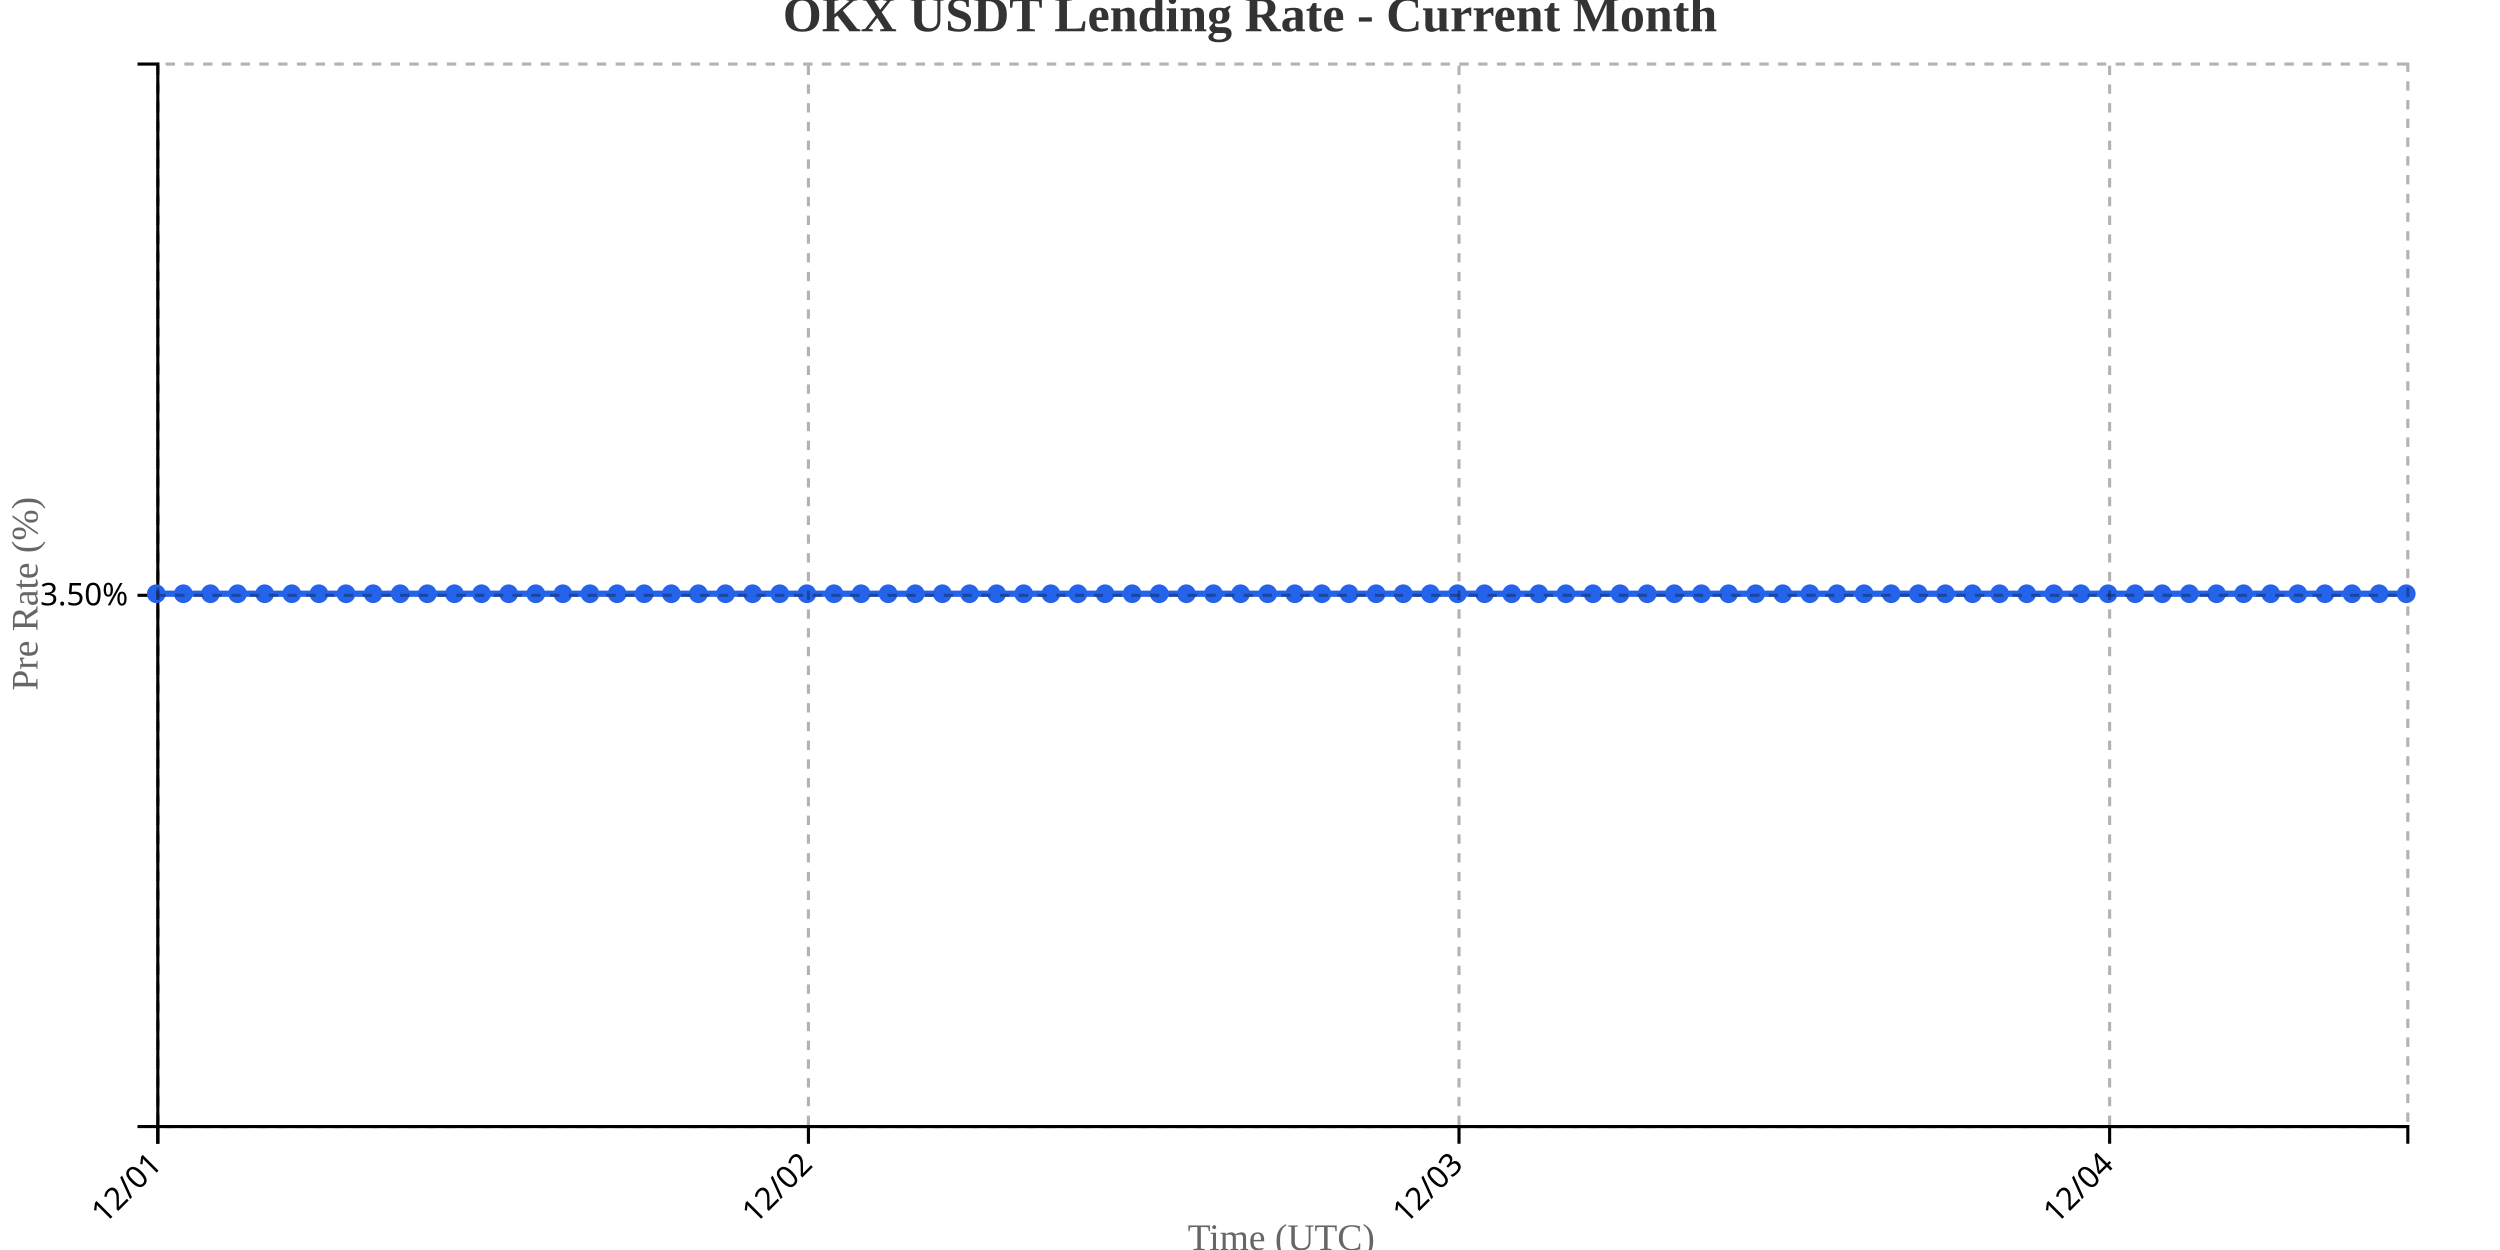
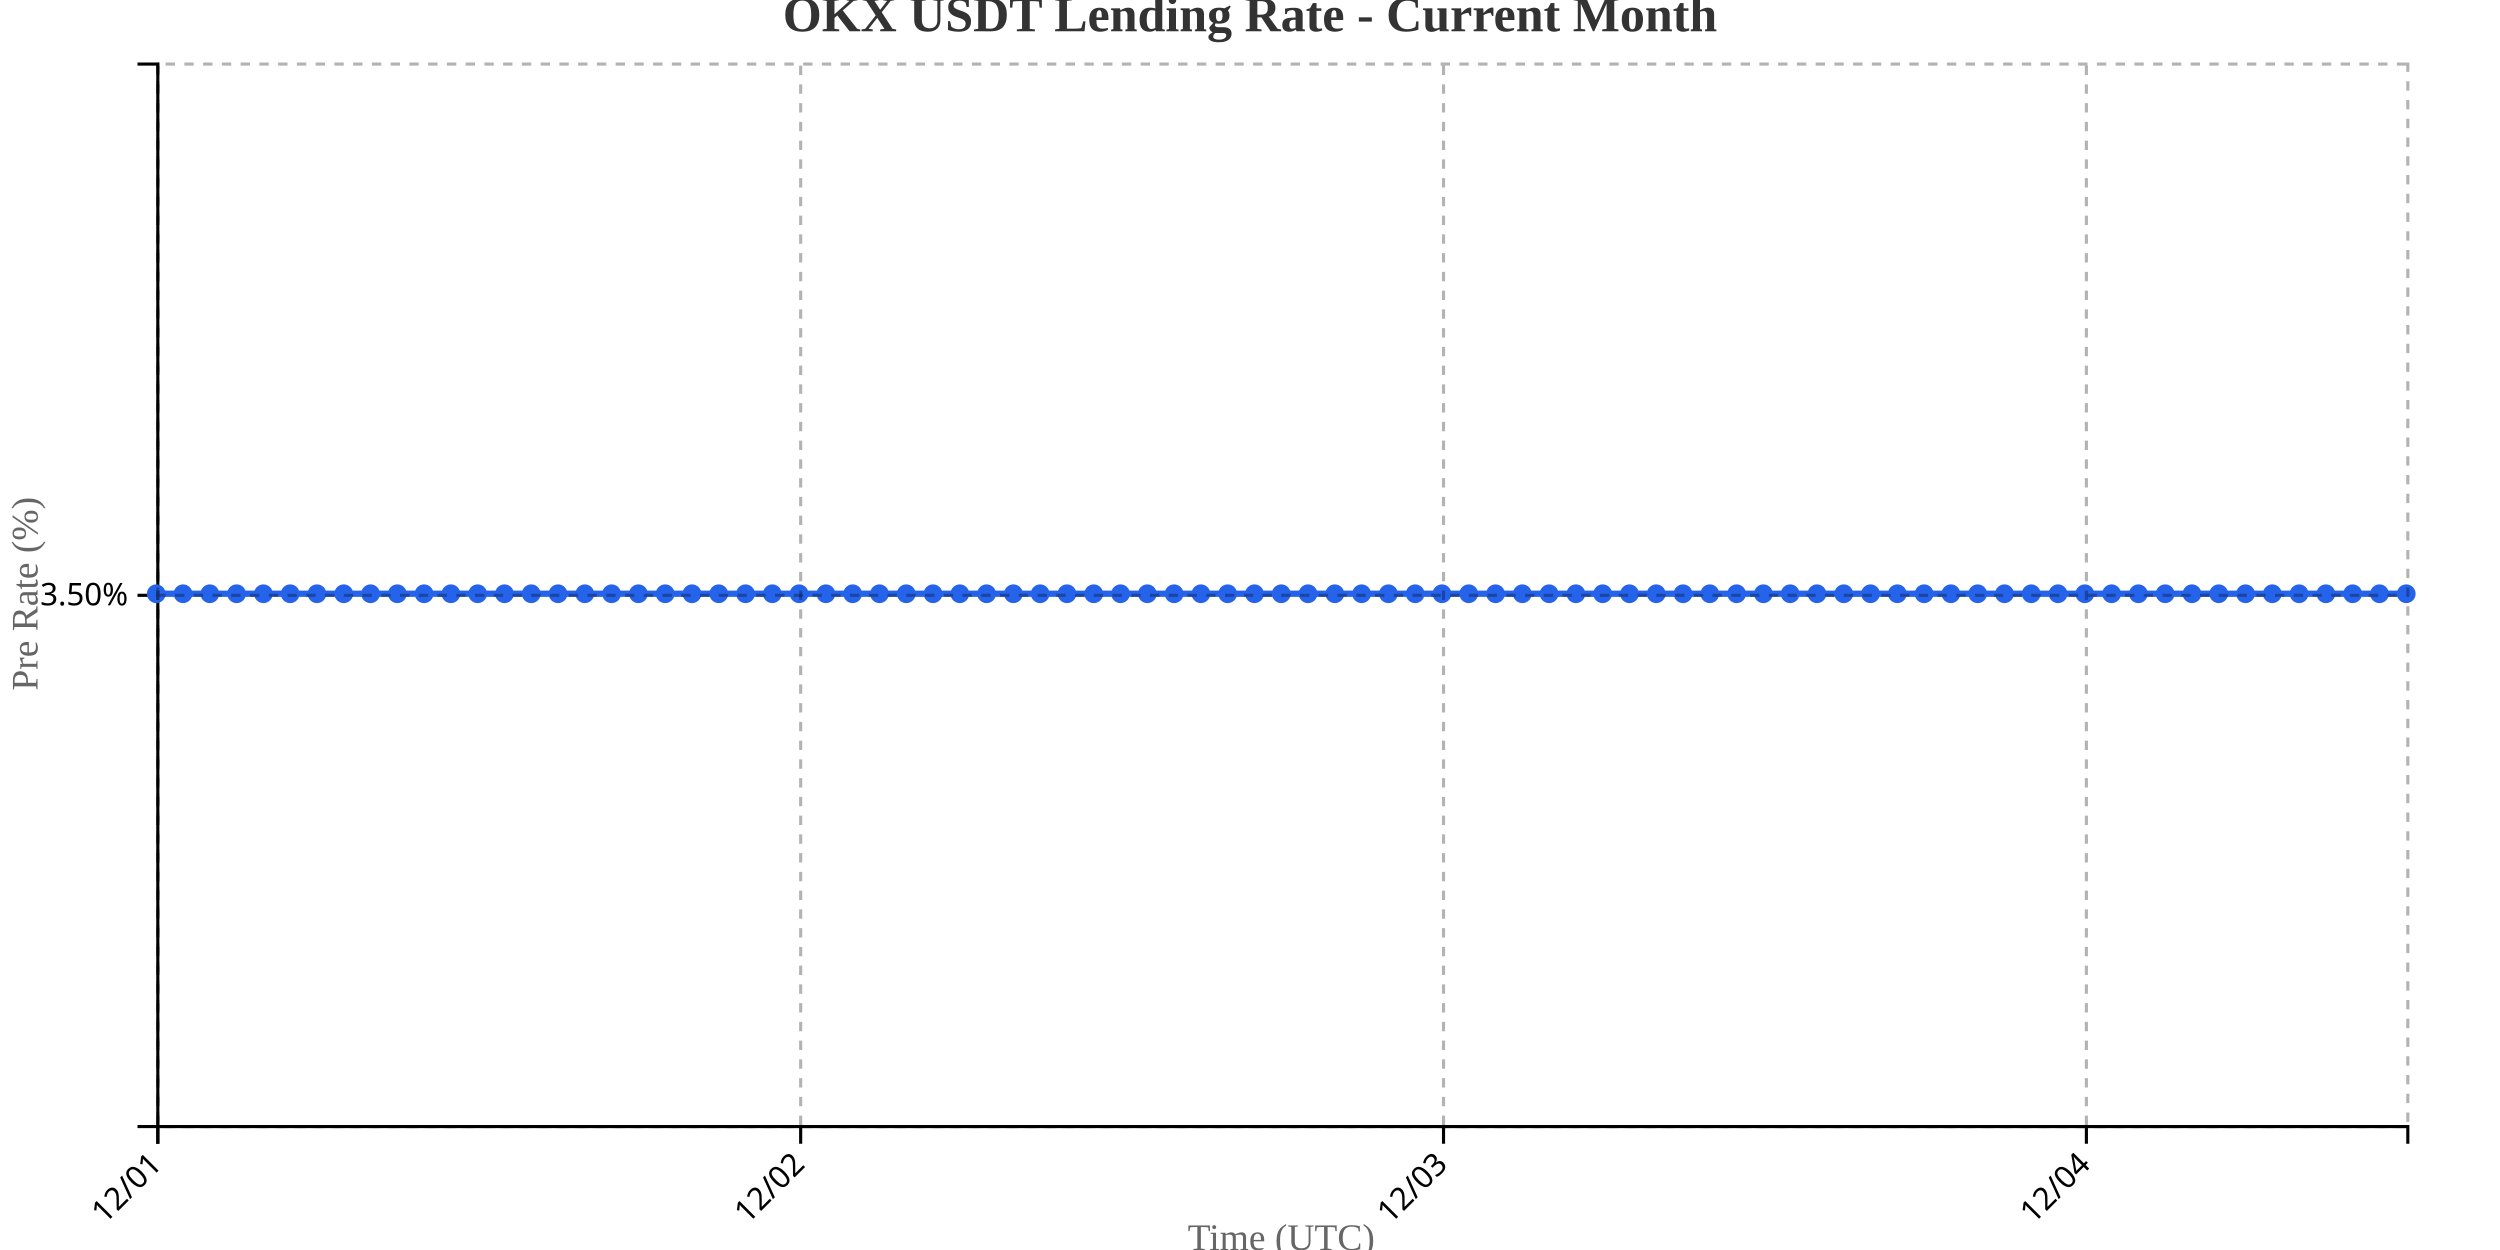
<svg xmlns="http://www.w3.org/2000/svg" width="800" height="400">
  <g transform="translate(50,20)">
    <g transform="translate(0,340)" fill="none" font-size="10" font-family="sans-serif" text-anchor="middle">
      <path class="domain" stroke="currentColor" d="M0.5,6V0.5H720.5V6" />
      <g class="tick" opacity="1" transform="translate(0.5,0)">
        <line stroke="currentColor" y2="6" />
        <text fill="currentColor" y="9" dy=".15em" style="text-anchor: end;" dx="-.8em" transform="rotate(-45)">12/01</text>
      </g>
-       <g class="tick" opacity="1" transform="translate(208.6928,0)">
+       <g class="tick" opacity="1" transform="translate(206.2143,0)">
        <line stroke="currentColor" y2="6" />
        <text fill="currentColor" y="9" dy=".15em" style="text-anchor: end;" dx="-.8em" transform="rotate(-45)">12/02</text>
      </g>
-       <g class="tick" opacity="1" transform="translate(416.8855,0)">
+       <g class="tick" opacity="1" transform="translate(411.9286,0)">
        <line stroke="currentColor" y2="6" />
        <text fill="currentColor" y="9" dy=".15em" style="text-anchor: end;" dx="-.8em" transform="rotate(-45)">12/03</text>
      </g>
-       <g class="tick" opacity="1" transform="translate(625.0783,0)">
+       <g class="tick" opacity="1" transform="translate(617.6429,0)">
        <line stroke="currentColor" y2="6" />
        <text fill="currentColor" y="9" dy=".15em" style="text-anchor: end;" dx="-.8em" transform="rotate(-45)">12/04</text>
      </g>
    </g>
    <g fill="none" font-size="10" font-family="sans-serif" text-anchor="end">
      <path class="domain" stroke="currentColor" d="M-6,340.5H0.5V0.5H-6" />
      <g class="tick" opacity="1" transform="translate(0,170.5)">
        <line stroke="currentColor" x2="-6" />
        <text fill="currentColor" x="-9" dy="0.32em">3.50%</text>
      </g>
    </g>
    <text transform="rotate(-90)" y="-50" x="-170" dy="1em" style="text-anchor: middle; font-size: 12px; fill: #666;">Pre Rate (%)</text>
    <text transform="translate(360, 380)" style="text-anchor: middle; font-size: 12px; fill: #666;">Time (UTC)</text>
-     <path fill="none" stroke="#2563eb" stroke-width="2" d="M0,170C2.892,170,5.783,170,8.675,170C11.566,170,14.458,170,17.349,170C20.241,170,23.133,170,26.024,170C28.916,170,31.807,170,34.699,170C37.59,170,40.482,170,43.373,170C46.265,170,49.157,170,52.048,170C54.94,170,57.831,170,60.723,170C63.614,170,66.506,170,69.398,170C72.289,170,75.181,170,78.072,170C80.964,170,83.855,170,86.747,170C89.639,170,92.53,170,95.422,170C98.313,170,101.205,170,104.096,170C106.988,170,109.88,170,112.771,170C115.663,170,118.554,170,121.446,170C124.337,170,127.229,170,130.12,170C133.012,170,135.904,170,138.795,170C141.687,170,144.578,170,147.47,170C150.361,170,153.253,170,156.145,170C159.036,170,161.928,170,164.819,170C167.711,170,170.602,170,173.494,170C176.386,170,179.277,170,182.169,170C185.06,170,187.952,170,190.843,170C193.735,170,196.627,170,199.518,170C202.41,170,205.301,170,208.193,170C211.084,170,213.976,170,216.867,170C219.759,170,222.651,170,225.542,170C228.434,170,231.325,170,234.217,170C237.108,170,240,170,242.892,170C245.783,170,248.675,170,251.566,170C254.458,170,257.349,170,260.241,170C263.133,170,266.024,170,268.916,170C271.807,170,274.699,170,277.59,170C280.482,170,283.373,170,286.265,170C289.157,170,292.048,170,294.94,170C297.831,170,300.723,170,303.614,170C306.506,170,309.398,170,312.289,170C315.181,170,318.072,170,320.964,170C323.855,170,326.747,170,329.639,170C332.53,170,335.422,170,338.313,170C341.205,170,344.096,170,346.988,170C349.88,170,352.771,170,355.663,170C358.554,170,361.446,170,364.337,170C367.229,170,370.12,170,373.012,170C375.904,170,378.795,170,381.687,170C384.578,170,387.47,170,390.361,170C393.253,170,396.145,170,399.036,170C401.928,170,404.819,170,407.711,170C410.602,170,413.494,170,416.386,170C419.277,170,422.169,170,425.06,170C427.952,170,430.843,170,433.735,170C436.627,170,439.518,170,442.41,170C445.301,170,448.193,170,451.084,170C453.976,170,456.867,170,459.759,170C462.651,170,465.542,170,468.434,170C471.325,170,474.217,170,477.108,170C480,170,482.892,170,485.783,170C488.675,170,491.566,170,494.458,170C497.349,170,500.241,170,503.133,170C506.024,170,508.916,170,511.807,170C514.699,170,517.59,170,520.482,170C523.373,170,526.265,170,529.157,170C532.048,170,534.94,170,537.831,170C540.723,170,543.614,170,546.506,170C549.398,170,552.289,170,555.181,170C558.072,170,560.964,170,563.855,170C566.747,170,569.639,170,572.53,170C575.422,170,578.313,170,581.205,170C584.096,170,586.988,170,589.88,170C592.771,170,595.663,170,598.554,170C601.446,170,604.337,170,607.229,170C610.12,170,613.012,170,615.904,170C618.795,170,621.687,170,624.578,170C627.47,170,630.361,170,633.253,170C636.145,170,639.036,170,641.928,170C644.819,170,647.711,170,650.602,170C653.494,170,656.386,170,659.277,170C662.169,170,665.06,170,667.952,170C670.843,170,673.735,170,676.627,170C679.518,170,682.41,170,685.301,170C688.193,170,691.084,170,693.976,170C696.867,170,699.759,170,702.651,170C705.542,170,708.434,170,711.325,170C714.217,170,717.108,170,720,170" />
+     <path fill="none" stroke="#2563eb" stroke-width="2" d="M0,170C2.857,170,5.714,170,8.571,170C11.429,170,14.286,170,17.143,170C20,170,22.857,170,25.714,170C28.571,170,31.429,170,34.286,170C37.143,170,40,170,42.857,170C45.714,170,48.571,170,51.429,170C54.286,170,57.143,170,60,170C62.857,170,65.714,170,68.571,170C71.429,170,74.286,170,77.143,170C80,170,82.857,170,85.714,170C88.571,170,91.429,170,94.286,170C97.143,170,100,170,102.857,170C105.714,170,108.571,170,111.429,170C114.286,170,117.143,170,120,170C122.857,170,125.714,170,128.571,170C131.429,170,134.286,170,137.143,170C140,170,142.857,170,145.714,170C148.571,170,151.429,170,154.286,170C157.143,170,160,170,162.857,170C165.714,170,168.571,170,171.429,170C174.286,170,177.143,170,180,170C182.857,170,185.714,170,188.571,170C191.429,170,194.286,170,197.143,170C200,170,202.857,170,205.714,170C208.571,170,211.429,170,214.286,170C217.143,170,220,170,222.857,170C225.714,170,228.571,170,231.429,170C234.286,170,237.143,170,240,170C242.857,170,245.714,170,248.571,170C251.429,170,254.286,170,257.143,170C260,170,262.857,170,265.714,170C268.571,170,271.429,170,274.286,170C277.143,170,280,170,282.857,170C285.714,170,288.571,170,291.429,170C294.286,170,297.143,170,300,170C302.857,170,305.714,170,308.571,170C311.429,170,314.286,170,317.143,170C320,170,322.857,170,325.714,170C328.571,170,331.429,170,334.286,170C337.143,170,340,170,342.857,170C345.714,170,348.571,170,351.429,170C354.286,170,357.143,170,360,170C362.857,170,365.714,170,368.571,170C371.429,170,374.286,170,377.143,170C380,170,382.857,170,385.714,170C388.571,170,391.429,170,394.286,170C397.143,170,400,170,402.857,170C405.714,170,408.571,170,411.429,170C414.286,170,417.143,170,420,170C422.857,170,425.714,170,428.571,170C431.429,170,434.286,170,437.143,170C440,170,442.857,170,445.714,170C448.571,170,451.429,170,454.286,170C457.143,170,460,170,462.857,170C465.714,170,468.571,170,471.429,170C474.286,170,477.143,170,480,170C482.857,170,485.714,170,488.571,170C491.429,170,494.286,170,497.143,170C500,170,502.857,170,505.714,170C508.571,170,511.429,170,514.286,170C517.143,170,520,170,522.857,170C525.714,170,528.571,170,531.429,170C534.286,170,537.143,170,540,170C542.857,170,545.714,170,548.571,170C551.429,170,554.286,170,557.143,170C560,170,562.857,170,565.714,170C568.571,170,571.429,170,574.286,170C577.143,170,580,170,582.857,170C585.714,170,588.571,170,591.429,170C594.286,170,597.143,170,600,170C602.857,170,605.714,170,608.571,170C611.429,170,614.286,170,617.143,170C620,170,622.857,170,625.714,170C628.571,170,631.429,170,634.286,170C637.143,170,640,170,642.857,170C645.714,170,648.571,170,651.429,170C654.286,170,657.143,170,660,170C662.857,170,665.714,170,668.571,170C671.429,170,674.286,170,677.143,170C680,170,682.857,170,685.714,170C688.571,170,691.429,170,694.286,170C697.143,170,700,170,702.857,170C705.714,170,708.571,170,711.429,170C714.286,170,717.143,170,720,170" />
    <circle class="dot" cx="0" cy="170" r="3" fill="#2563eb" />
-     <circle class="dot" cx="8.675" cy="170" r="3" fill="#2563eb" />
-     <circle class="dot" cx="17.349" cy="170" r="3" fill="#2563eb" />
-     <circle class="dot" cx="26.024" cy="170" r="3" fill="#2563eb" />
-     <circle class="dot" cx="34.699" cy="170" r="3" fill="#2563eb" />
-     <circle class="dot" cx="43.373" cy="170" r="3" fill="#2563eb" />
-     <circle class="dot" cx="52.048" cy="170" r="3" fill="#2563eb" />
-     <circle class="dot" cx="60.723" cy="170" r="3" fill="#2563eb" />
-     <circle class="dot" cx="69.398" cy="170" r="3" fill="#2563eb" />
-     <circle class="dot" cx="78.072" cy="170" r="3" fill="#2563eb" />
-     <circle class="dot" cx="86.747" cy="170" r="3" fill="#2563eb" />
-     <circle class="dot" cx="95.422" cy="170" r="3" fill="#2563eb" />
-     <circle class="dot" cx="104.096" cy="170" r="3" fill="#2563eb" />
-     <circle class="dot" cx="112.771" cy="170" r="3" fill="#2563eb" />
-     <circle class="dot" cx="121.446" cy="170" r="3" fill="#2563eb" />
-     <circle class="dot" cx="130.12" cy="170" r="3" fill="#2563eb" />
-     <circle class="dot" cx="138.795" cy="170" r="3" fill="#2563eb" />
-     <circle class="dot" cx="147.47" cy="170" r="3" fill="#2563eb" />
-     <circle class="dot" cx="156.145" cy="170" r="3" fill="#2563eb" />
-     <circle class="dot" cx="164.819" cy="170" r="3" fill="#2563eb" />
-     <circle class="dot" cx="173.494" cy="170" r="3" fill="#2563eb" />
-     <circle class="dot" cx="182.169" cy="170" r="3" fill="#2563eb" />
-     <circle class="dot" cx="190.843" cy="170" r="3" fill="#2563eb" />
-     <circle class="dot" cx="199.518" cy="170" r="3" fill="#2563eb" />
-     <circle class="dot" cx="208.193" cy="170" r="3" fill="#2563eb" />
-     <circle class="dot" cx="216.867" cy="170" r="3" fill="#2563eb" />
-     <circle class="dot" cx="225.542" cy="170" r="3" fill="#2563eb" />
-     <circle class="dot" cx="234.217" cy="170" r="3" fill="#2563eb" />
-     <circle class="dot" cx="242.892" cy="170" r="3" fill="#2563eb" />
-     <circle class="dot" cx="251.566" cy="170" r="3" fill="#2563eb" />
-     <circle class="dot" cx="260.241" cy="170" r="3" fill="#2563eb" />
-     <circle class="dot" cx="268.916" cy="170" r="3" fill="#2563eb" />
-     <circle class="dot" cx="277.59" cy="170" r="3" fill="#2563eb" />
-     <circle class="dot" cx="286.265" cy="170" r="3" fill="#2563eb" />
-     <circle class="dot" cx="294.94" cy="170" r="3" fill="#2563eb" />
-     <circle class="dot" cx="303.614" cy="170" r="3" fill="#2563eb" />
-     <circle class="dot" cx="312.289" cy="170" r="3" fill="#2563eb" />
-     <circle class="dot" cx="320.964" cy="170" r="3" fill="#2563eb" />
-     <circle class="dot" cx="329.639" cy="170" r="3" fill="#2563eb" />
-     <circle class="dot" cx="338.313" cy="170" r="3" fill="#2563eb" />
-     <circle class="dot" cx="346.988" cy="170" r="3" fill="#2563eb" />
-     <circle class="dot" cx="355.663" cy="170" r="3" fill="#2563eb" />
-     <circle class="dot" cx="364.337" cy="170" r="3" fill="#2563eb" />
-     <circle class="dot" cx="373.012" cy="170" r="3" fill="#2563eb" />
-     <circle class="dot" cx="381.687" cy="170" r="3" fill="#2563eb" />
-     <circle class="dot" cx="390.361" cy="170" r="3" fill="#2563eb" />
-     <circle class="dot" cx="399.036" cy="170" r="3" fill="#2563eb" />
-     <circle class="dot" cx="407.711" cy="170" r="3" fill="#2563eb" />
-     <circle class="dot" cx="416.386" cy="170" r="3" fill="#2563eb" />
-     <circle class="dot" cx="425.06" cy="170" r="3" fill="#2563eb" />
-     <circle class="dot" cx="433.735" cy="170" r="3" fill="#2563eb" />
-     <circle class="dot" cx="442.41" cy="170" r="3" fill="#2563eb" />
-     <circle class="dot" cx="451.084" cy="170" r="3" fill="#2563eb" />
-     <circle class="dot" cx="459.759" cy="170" r="3" fill="#2563eb" />
-     <circle class="dot" cx="468.434" cy="170" r="3" fill="#2563eb" />
-     <circle class="dot" cx="477.108" cy="170" r="3" fill="#2563eb" />
-     <circle class="dot" cx="485.783" cy="170" r="3" fill="#2563eb" />
-     <circle class="dot" cx="494.458" cy="170" r="3" fill="#2563eb" />
-     <circle class="dot" cx="503.133" cy="170" r="3" fill="#2563eb" />
-     <circle class="dot" cx="511.807" cy="170" r="3" fill="#2563eb" />
-     <circle class="dot" cx="520.482" cy="170" r="3" fill="#2563eb" />
-     <circle class="dot" cx="529.157" cy="170" r="3" fill="#2563eb" />
-     <circle class="dot" cx="537.831" cy="170" r="3" fill="#2563eb" />
-     <circle class="dot" cx="546.506" cy="170" r="3" fill="#2563eb" />
-     <circle class="dot" cx="555.181" cy="170" r="3" fill="#2563eb" />
-     <circle class="dot" cx="563.855" cy="170" r="3" fill="#2563eb" />
-     <circle class="dot" cx="572.53" cy="170" r="3" fill="#2563eb" />
-     <circle class="dot" cx="581.205" cy="170" r="3" fill="#2563eb" />
-     <circle class="dot" cx="589.88" cy="170" r="3" fill="#2563eb" />
-     <circle class="dot" cx="598.554" cy="170" r="3" fill="#2563eb" />
-     <circle class="dot" cx="607.229" cy="170" r="3" fill="#2563eb" />
-     <circle class="dot" cx="615.904" cy="170" r="3" fill="#2563eb" />
-     <circle class="dot" cx="624.578" cy="170" r="3" fill="#2563eb" />
-     <circle class="dot" cx="633.253" cy="170" r="3" fill="#2563eb" />
-     <circle class="dot" cx="641.928" cy="170" r="3" fill="#2563eb" />
-     <circle class="dot" cx="650.602" cy="170" r="3" fill="#2563eb" />
-     <circle class="dot" cx="659.277" cy="170" r="3" fill="#2563eb" />
-     <circle class="dot" cx="667.952" cy="170" r="3" fill="#2563eb" />
-     <circle class="dot" cx="676.627" cy="170" r="3" fill="#2563eb" />
-     <circle class="dot" cx="685.301" cy="170" r="3" fill="#2563eb" />
-     <circle class="dot" cx="693.976" cy="170" r="3" fill="#2563eb" />
-     <circle class="dot" cx="702.651" cy="170" r="3" fill="#2563eb" />
-     <circle class="dot" cx="711.325" cy="170" r="3" fill="#2563eb" />
+     <circle class="dot" cx="8.571" cy="170" r="3" fill="#2563eb" />
+     <circle class="dot" cx="17.143" cy="170" r="3" fill="#2563eb" />
+     <circle class="dot" cx="25.714" cy="170" r="3" fill="#2563eb" />
+     <circle class="dot" cx="34.286" cy="170" r="3" fill="#2563eb" />
+     <circle class="dot" cx="42.857" cy="170" r="3" fill="#2563eb" />
+     <circle class="dot" cx="51.429" cy="170" r="3" fill="#2563eb" />
+     <circle class="dot" cx="60" cy="170" r="3" fill="#2563eb" />
+     <circle class="dot" cx="68.571" cy="170" r="3" fill="#2563eb" />
+     <circle class="dot" cx="77.143" cy="170" r="3" fill="#2563eb" />
+     <circle class="dot" cx="85.714" cy="170" r="3" fill="#2563eb" />
+     <circle class="dot" cx="94.286" cy="170" r="3" fill="#2563eb" />
+     <circle class="dot" cx="102.857" cy="170" r="3" fill="#2563eb" />
+     <circle class="dot" cx="111.429" cy="170" r="3" fill="#2563eb" />
+     <circle class="dot" cx="120" cy="170" r="3" fill="#2563eb" />
+     <circle class="dot" cx="128.571" cy="170" r="3" fill="#2563eb" />
+     <circle class="dot" cx="137.143" cy="170" r="3" fill="#2563eb" />
+     <circle class="dot" cx="145.714" cy="170" r="3" fill="#2563eb" />
+     <circle class="dot" cx="154.286" cy="170" r="3" fill="#2563eb" />
+     <circle class="dot" cx="162.857" cy="170" r="3" fill="#2563eb" />
+     <circle class="dot" cx="171.429" cy="170" r="3" fill="#2563eb" />
+     <circle class="dot" cx="180" cy="170" r="3" fill="#2563eb" />
+     <circle class="dot" cx="188.571" cy="170" r="3" fill="#2563eb" />
+     <circle class="dot" cx="197.143" cy="170" r="3" fill="#2563eb" />
+     <circle class="dot" cx="205.714" cy="170" r="3" fill="#2563eb" />
+     <circle class="dot" cx="214.286" cy="170" r="3" fill="#2563eb" />
+     <circle class="dot" cx="222.857" cy="170" r="3" fill="#2563eb" />
+     <circle class="dot" cx="231.429" cy="170" r="3" fill="#2563eb" />
+     <circle class="dot" cx="240" cy="170" r="3" fill="#2563eb" />
+     <circle class="dot" cx="248.571" cy="170" r="3" fill="#2563eb" />
+     <circle class="dot" cx="257.143" cy="170" r="3" fill="#2563eb" />
+     <circle class="dot" cx="265.714" cy="170" r="3" fill="#2563eb" />
+     <circle class="dot" cx="274.286" cy="170" r="3" fill="#2563eb" />
+     <circle class="dot" cx="282.857" cy="170" r="3" fill="#2563eb" />
+     <circle class="dot" cx="291.429" cy="170" r="3" fill="#2563eb" />
+     <circle class="dot" cx="300" cy="170" r="3" fill="#2563eb" />
+     <circle class="dot" cx="308.571" cy="170" r="3" fill="#2563eb" />
+     <circle class="dot" cx="317.143" cy="170" r="3" fill="#2563eb" />
+     <circle class="dot" cx="325.714" cy="170" r="3" fill="#2563eb" />
+     <circle class="dot" cx="334.286" cy="170" r="3" fill="#2563eb" />
+     <circle class="dot" cx="342.857" cy="170" r="3" fill="#2563eb" />
+     <circle class="dot" cx="351.429" cy="170" r="3" fill="#2563eb" />
+     <circle class="dot" cx="360" cy="170" r="3" fill="#2563eb" />
+     <circle class="dot" cx="368.571" cy="170" r="3" fill="#2563eb" />
+     <circle class="dot" cx="377.143" cy="170" r="3" fill="#2563eb" />
+     <circle class="dot" cx="385.714" cy="170" r="3" fill="#2563eb" />
+     <circle class="dot" cx="394.286" cy="170" r="3" fill="#2563eb" />
+     <circle class="dot" cx="402.857" cy="170" r="3" fill="#2563eb" />
+     <circle class="dot" cx="411.429" cy="170" r="3" fill="#2563eb" />
+     <circle class="dot" cx="420" cy="170" r="3" fill="#2563eb" />
+     <circle class="dot" cx="428.571" cy="170" r="3" fill="#2563eb" />
+     <circle class="dot" cx="437.143" cy="170" r="3" fill="#2563eb" />
+     <circle class="dot" cx="445.714" cy="170" r="3" fill="#2563eb" />
+     <circle class="dot" cx="454.286" cy="170" r="3" fill="#2563eb" />
+     <circle class="dot" cx="462.857" cy="170" r="3" fill="#2563eb" />
+     <circle class="dot" cx="471.429" cy="170" r="3" fill="#2563eb" />
+     <circle class="dot" cx="480" cy="170" r="3" fill="#2563eb" />
+     <circle class="dot" cx="488.571" cy="170" r="3" fill="#2563eb" />
+     <circle class="dot" cx="497.143" cy="170" r="3" fill="#2563eb" />
+     <circle class="dot" cx="505.714" cy="170" r="3" fill="#2563eb" />
+     <circle class="dot" cx="514.286" cy="170" r="3" fill="#2563eb" />
+     <circle class="dot" cx="522.857" cy="170" r="3" fill="#2563eb" />
+     <circle class="dot" cx="531.429" cy="170" r="3" fill="#2563eb" />
+     <circle class="dot" cx="540" cy="170" r="3" fill="#2563eb" />
+     <circle class="dot" cx="548.571" cy="170" r="3" fill="#2563eb" />
+     <circle class="dot" cx="557.143" cy="170" r="3" fill="#2563eb" />
+     <circle class="dot" cx="565.714" cy="170" r="3" fill="#2563eb" />
+     <circle class="dot" cx="574.286" cy="170" r="3" fill="#2563eb" />
+     <circle class="dot" cx="582.857" cy="170" r="3" fill="#2563eb" />
+     <circle class="dot" cx="591.429" cy="170" r="3" fill="#2563eb" />
+     <circle class="dot" cx="600" cy="170" r="3" fill="#2563eb" />
+     <circle class="dot" cx="608.571" cy="170" r="3" fill="#2563eb" />
+     <circle class="dot" cx="617.143" cy="170" r="3" fill="#2563eb" />
+     <circle class="dot" cx="625.714" cy="170" r="3" fill="#2563eb" />
+     <circle class="dot" cx="634.286" cy="170" r="3" fill="#2563eb" />
+     <circle class="dot" cx="642.857" cy="170" r="3" fill="#2563eb" />
+     <circle class="dot" cx="651.429" cy="170" r="3" fill="#2563eb" />
+     <circle class="dot" cx="660" cy="170" r="3" fill="#2563eb" />
+     <circle class="dot" cx="668.571" cy="170" r="3" fill="#2563eb" />
+     <circle class="dot" cx="677.143" cy="170" r="3" fill="#2563eb" />
+     <circle class="dot" cx="685.714" cy="170" r="3" fill="#2563eb" />
+     <circle class="dot" cx="694.286" cy="170" r="3" fill="#2563eb" />
+     <circle class="dot" cx="702.857" cy="170" r="3" fill="#2563eb" />
+     <circle class="dot" cx="711.429" cy="170" r="3" fill="#2563eb" />
    <circle class="dot" cx="720" cy="170" r="3" fill="#2563eb" />
    <g class="grid" transform="translate(0,340)" fill="none" font-size="10" font-family="sans-serif" text-anchor="middle" style="stroke-dasharray: 3,3; opacity: 0.3;">
      <path class="domain" stroke="currentColor" d="M0.5,-340V0.5H720.5V-340" />
      <g class="tick" opacity="1" transform="translate(0.5,0)">
        <line stroke="currentColor" y2="-340" />
        <text fill="currentColor" y="3" dy="0.71em" />
      </g>
-       <g class="tick" opacity="1" transform="translate(208.6928,0)">
+       <g class="tick" opacity="1" transform="translate(206.2143,0)">
        <line stroke="currentColor" y2="-340" />
        <text fill="currentColor" y="3" dy="0.71em" />
      </g>
-       <g class="tick" opacity="1" transform="translate(416.8855,0)">
+       <g class="tick" opacity="1" transform="translate(411.9286,0)">
        <line stroke="currentColor" y2="-340" />
        <text fill="currentColor" y="3" dy="0.71em" />
      </g>
-       <g class="tick" opacity="1" transform="translate(625.0783,0)">
+       <g class="tick" opacity="1" transform="translate(617.6429,0)">
        <line stroke="currentColor" y2="-340" />
        <text fill="currentColor" y="3" dy="0.71em" />
      </g>
    </g>
    <g class="grid" fill="none" font-size="10" font-family="sans-serif" text-anchor="end" style="stroke-dasharray: 3,3; opacity: 0.3;">
      <path class="domain" stroke="currentColor" d="M720,340.5H0.5V0.5H720" />
      <g class="tick" opacity="1" transform="translate(0,170.5)">
        <line stroke="currentColor" x2="720" />
        <text fill="currentColor" x="-3" dy="0.32em" />
      </g>
    </g>
  </g>
  <text x="400" y="10" text-anchor="middle" style="font-size: 16px; font-weight: bold; fill: #333;">OKX USDT Lending Rate - Current Month</text>
</svg>
